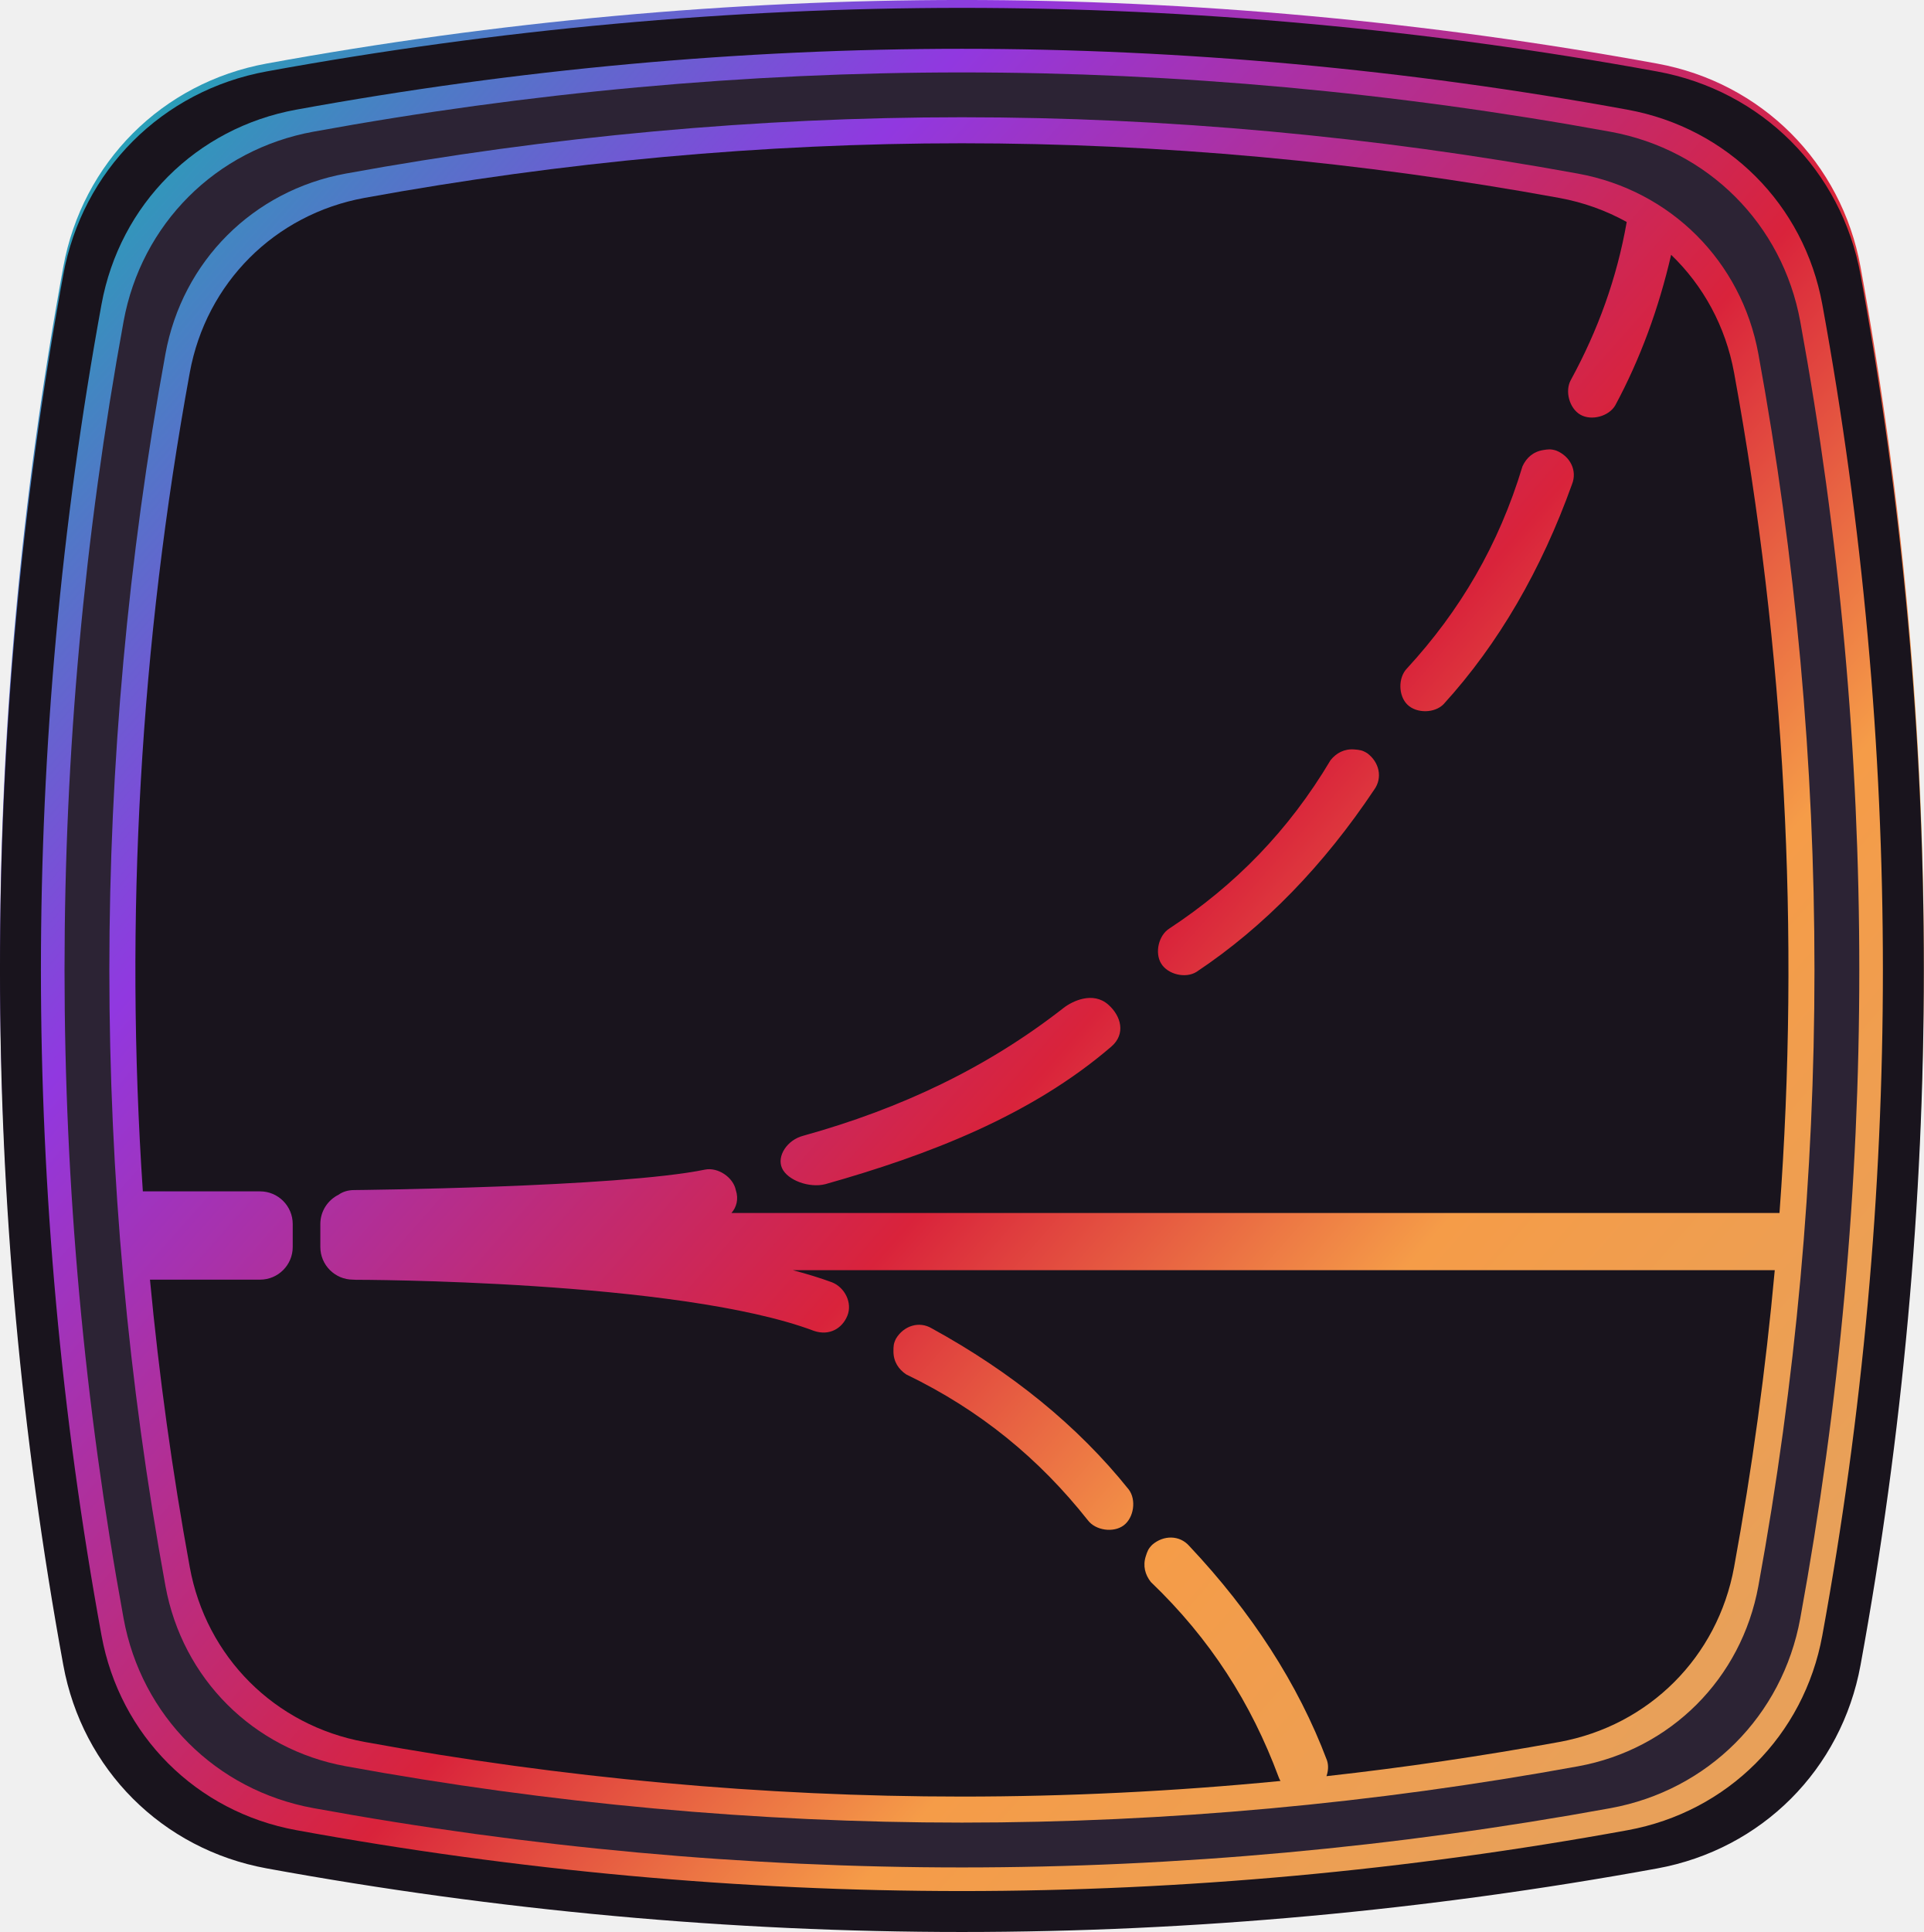
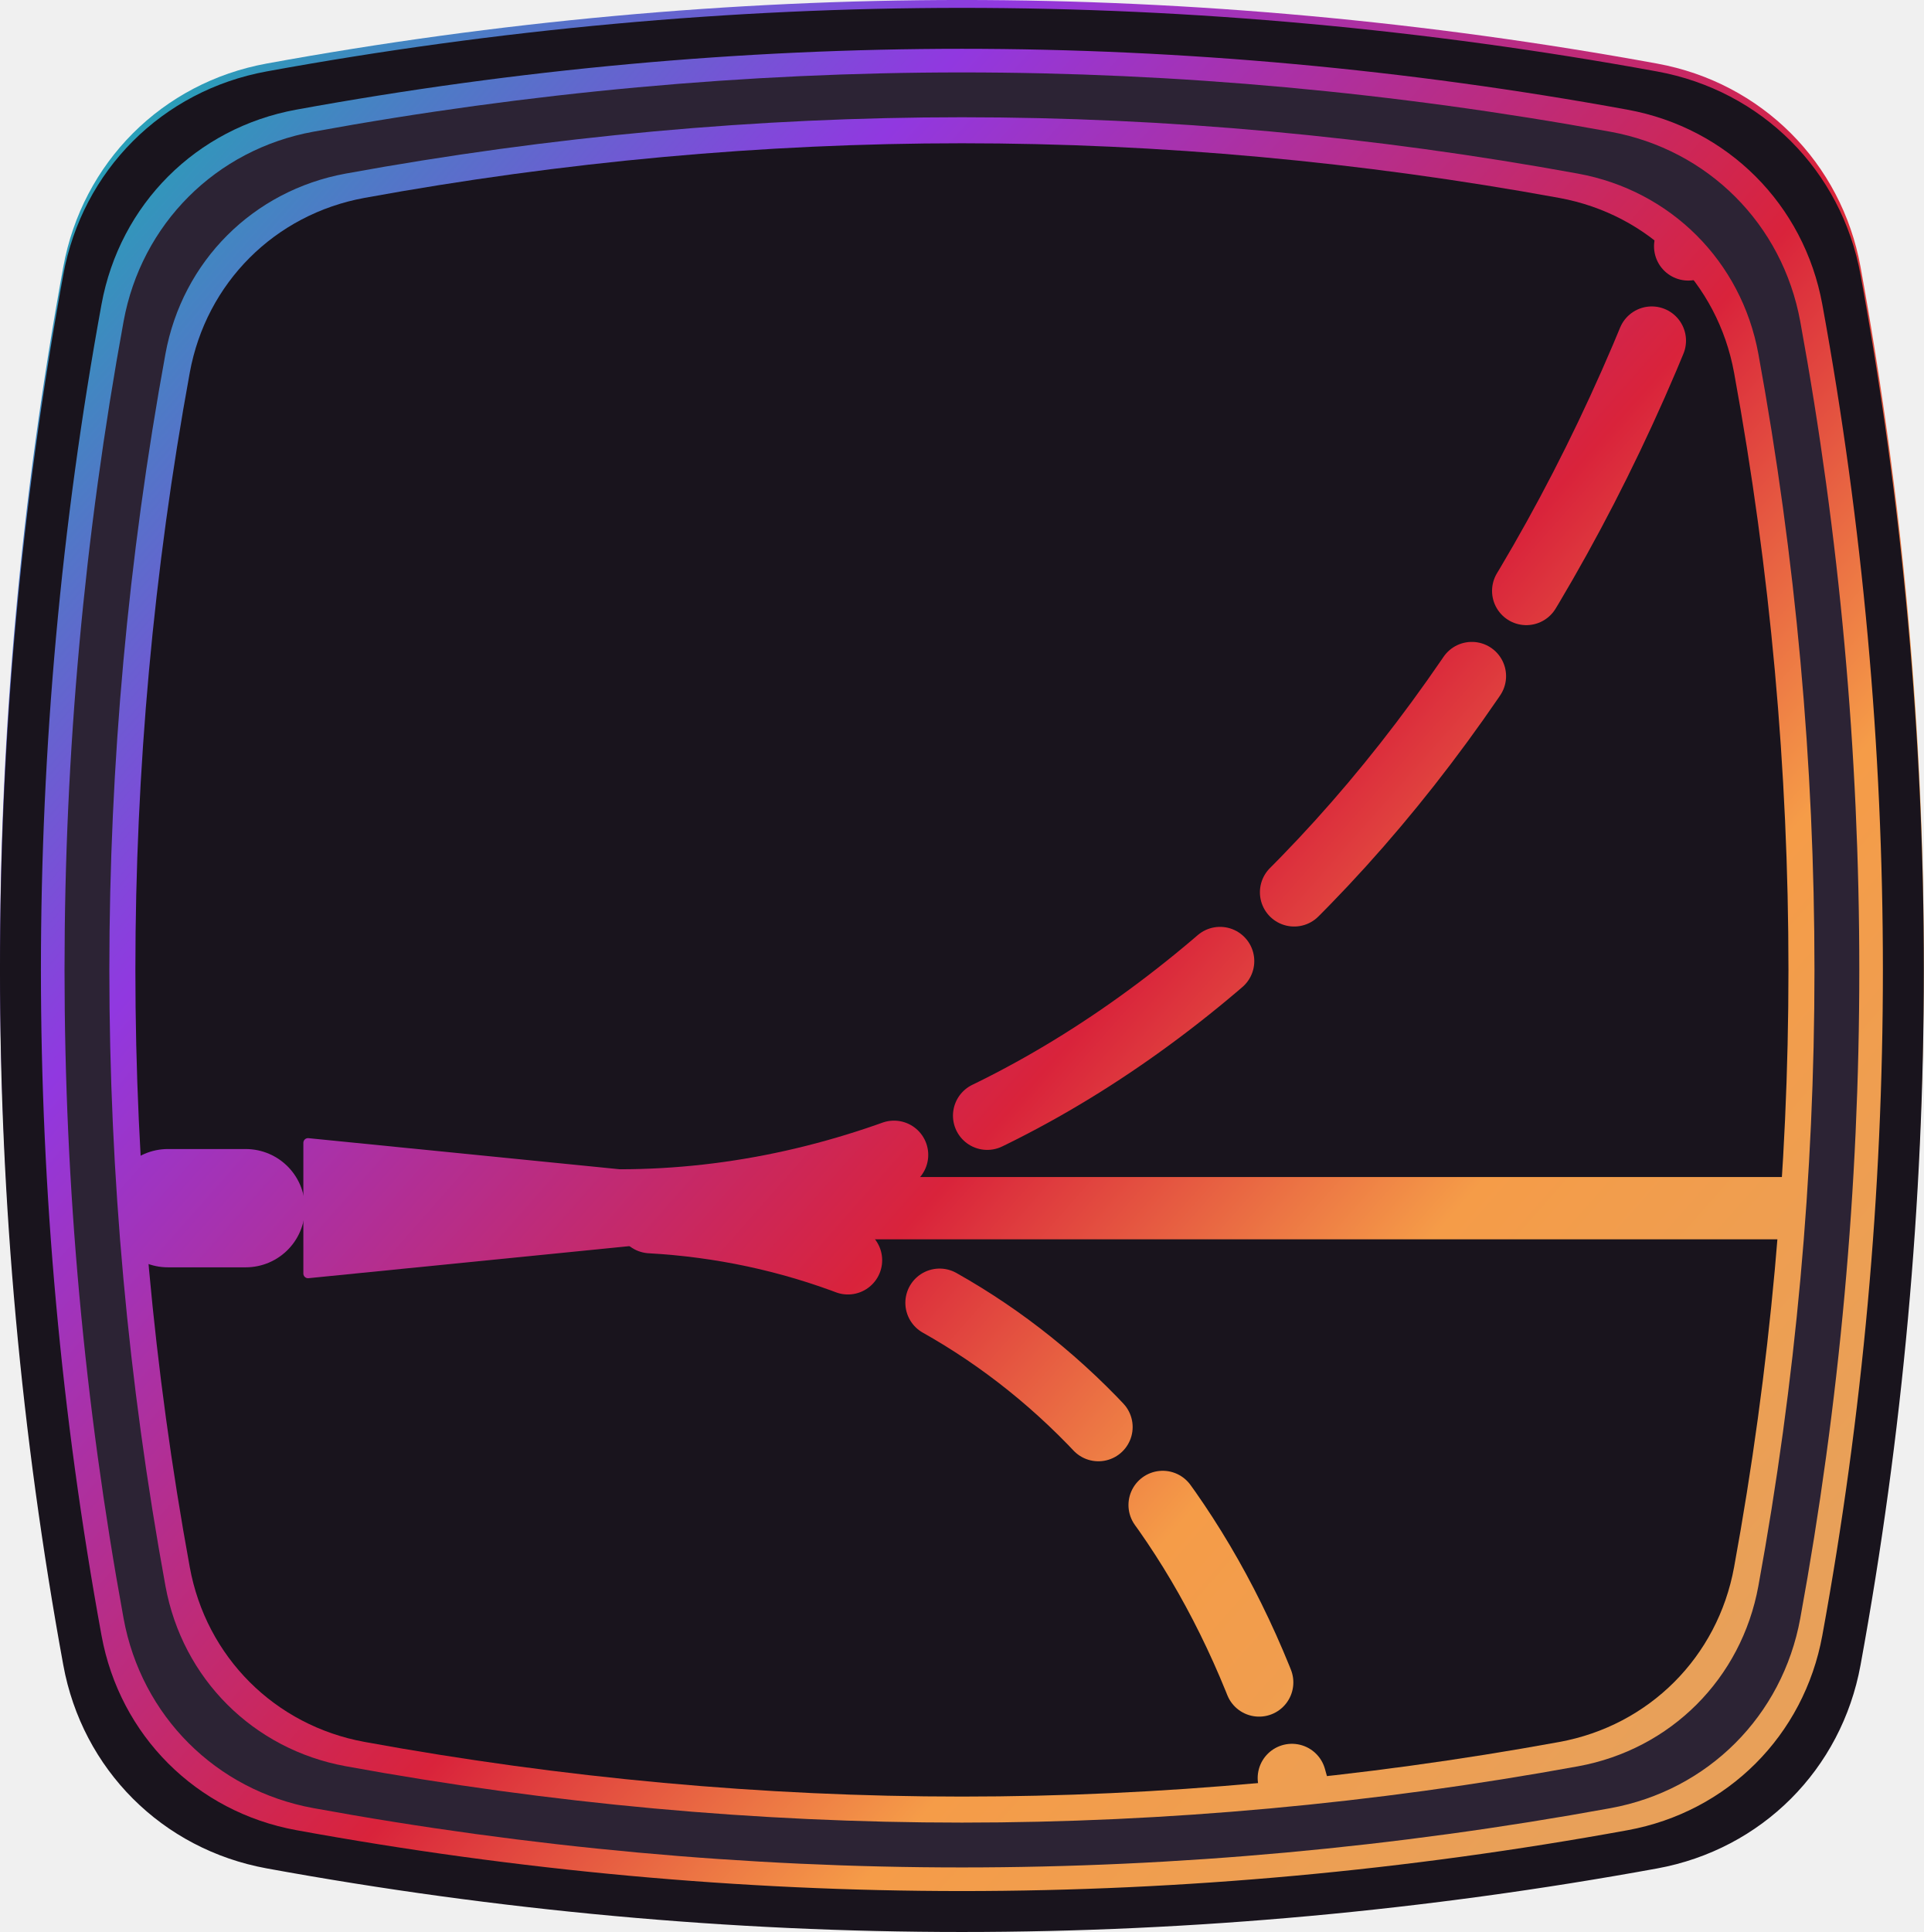
<svg xmlns="http://www.w3.org/2000/svg" width="100%" height="100%" viewBox="0 0 1222 1227" version="1.1" xml:space="preserve" style="fill-rule:evenodd;clip-rule:evenodd;stroke-linejoin:round;stroke-miterlimit:2;">
  <g transform="matrix(1,0,0,1,1273.41,-38.2335)">
    <g transform="matrix(0.9895,0,0,0.9895,-3731.06,-8621.52)">
      <g transform="matrix(1.01337,0,0,0.860553,2421.66,8727.52)">
        <g>
          <path d="M670.578,1463.11c-146.07,0 -294.235,-15.968 -440.367,-47.432c-66.205,-14.239 -116.78,-73.777 -128.878,-151.714c-53.452,-344.015 -53.452,-692.851 0,-1036.83c12.098,-77.936 62.673,-137.475 128.847,-151.714c146.163,-31.425 294.328,-47.395 440.398,-47.395c146.069,0 294.234,15.97 440.364,47.432c66.203,14.24 116.785,73.777 128.882,151.714c53.452,344.016 53.452,692.851 0,1036.83c-12.097,77.937 -62.679,137.474 -128.848,151.713c-146.164,31.424 -294.329,47.392 -440.398,47.392Z" style="fill:url(#_Linear1);" />
        </g>
      </g>
      <g transform="matrix(1,0,0,1,3.06079,2.44078)">
        <g transform="matrix(11.6311,0,0,11.6258,2353.75,8627.78)">
          <path d="M64,117.105c-12.727,0 -25.636,-1.182 -38.367,-3.511c-5.769,-1.054 -10.175,-5.461 -11.229,-11.23c-4.657,-25.464 -4.657,-51.286 -0,-76.747c1.054,-5.769 5.46,-10.176 11.226,-11.23c12.734,-2.326 25.643,-3.508 38.37,-3.508c12.726,-0 25.635,1.182 38.367,3.511c5.768,1.054 10.175,5.461 11.229,11.23c4.657,25.464 4.657,51.285 0,76.747c-1.054,5.769 -5.461,10.176 -11.226,11.23c-12.735,2.326 -25.644,3.508 -38.37,3.508Zm-0,-2.26c12.185,-0 24.544,-1.132 36.737,-3.359c5.52,-1.009 9.739,-5.228 10.749,-10.752c4.458,-24.378 4.458,-49.101 -0,-73.482c-1.01,-5.523 -5.229,-9.742 -10.752,-10.752c-12.19,-2.229 -24.549,-3.361 -36.734,-3.361c-12.185,-0 -24.545,1.132 -36.737,3.359c-5.521,1.009 -9.739,5.228 -10.749,10.752c-4.458,24.378 -4.458,49.1 0,73.481c1.01,5.524 5.228,9.743 10.751,10.752c12.19,2.23 24.55,3.362 36.735,3.362Z" style="fill:#19141d;" />
        </g>
        <g transform="matrix(10.8507,0,0,10.8457,2403.7,8677.7)">
          <path d="M64,117.105c-12.727,0 -25.636,-1.182 -38.368,-3.511c-5.768,-1.054 -10.174,-5.461 -11.228,-11.23c-4.657,-25.464 -4.657,-51.286 -0,-76.747c1.054,-5.769 5.46,-10.176 11.226,-11.23c12.734,-2.326 25.643,-3.508 38.37,-3.508c12.726,-0 25.635,1.182 38.367,3.511c5.768,1.054 10.175,5.461 11.229,11.23c4.657,25.464 4.657,51.285 0,76.747c-1.054,5.769 -5.461,10.176 -11.226,11.23c-12.735,2.326 -25.644,3.508 -38.37,3.508Zm-0,-2.653c12.091,-0 24.355,-1.123 36.453,-3.333c5.477,-1.001 9.664,-5.188 10.665,-10.669c4.425,-24.19 4.425,-48.721 0,-72.913c-1.001,-5.481 -5.188,-9.668 -10.668,-10.669c-12.095,-2.213 -24.359,-3.336 -36.45,-3.336c-12.091,-0 -24.355,1.123 -36.453,3.333c-5.478,1.001 -9.664,5.188 -10.666,10.669c-4.424,24.19 -4.424,48.721 0,72.913c1.002,5.481 5.188,9.668 10.668,10.669c12.096,2.213 24.36,3.336 36.451,3.336Z" style="fill:#2c2334;" />
        </g>
        <g transform="matrix(9.99403,0,0,9.98944,2458.53,8732.49)">
-           <path d="M11.39,78.22c-1.181,-17.55 -0.176,-35.161 3.014,-52.603c1.054,-5.769 5.46,-10.176 11.226,-11.23c12.734,-2.326 25.643,-3.508 38.37,-3.508c12.726,-0 25.635,1.182 38.367,3.511c1.556,0.284 3.014,0.813 4.333,1.546c-0.632,3.602 -1.841,6.941 -3.579,10.133c-0.411,0.712 -0.112,1.835 0.599,2.247c0.711,0.412 1.833,0.112 2.245,-0.599c1.597,-2.97 2.788,-6.208 3.588,-9.673c2.059,1.979 3.499,4.596 4.043,7.576c3.274,17.902 4.246,35.982 2.917,53.988l-67.316,0c0.323,-0.366 0.472,-0.89 0.279,-1.472c-0.165,-0.822 -1.151,-1.479 -1.972,-1.315c-5.586,1.151 -22.533,1.315 -22.533,1.315c-0.401,0 -0.747,0.109 -1.017,0.304c-0.689,0.344 -1.163,1.056 -1.163,1.879l0,1.475c0,1.156 0.938,2.096 2.094,2.098c0.062,0.006 0.125,0.009 0.19,0.009c-0,-0 20.725,-0 29.434,3.287c0.985,0.329 1.807,-0.164 2.136,-0.986c0.328,-0.822 -0.165,-1.808 -0.986,-2.137c-0.767,-0.283 -1.612,-0.542 -2.516,-0.78l63.066,-0c-0.582,6.375 -1.453,12.74 -2.613,19.082c-1.054,5.769 -5.461,10.176 -11.226,11.23c-4.966,0.907 -9.958,1.64 -14.955,2.197c0.118,-0.337 0.14,-0.702 0.031,-1.021c-1.857,-4.925 -4.853,-9.528 -8.835,-13.76c-0.628,-0.723 -1.668,-0.715 -2.39,-0.085c-0.258,0.261 -0.309,0.417 -0.41,0.73c-0.203,0.625 -0.043,1.196 0.324,1.661c3.821,3.661 6.451,7.8 8.201,12.516c0.032,0.093 0.075,0.183 0.127,0.267c-6.837,0.667 -13.676,1.003 -20.463,1.003c-12.727,-0 -25.636,-1.182 -38.368,-3.511c-5.768,-1.054 -10.174,-5.461 -11.228,-11.23c-1.123,-6.14 -1.975,-12.3 -2.556,-18.472l7.072,0c1.157,0 2.097,-0.94 2.097,-2.098l0,-1.475c0,-1.159 -0.94,-2.099 -2.097,-2.099l-7.53,-0Zm65.941,-16.893c-0.698,0.434 -0.962,1.566 -0.528,2.264c0.434,0.698 1.565,0.962 2.262,0.528c4.378,-2.917 8.188,-6.874 11.414,-11.706c0.562,-0.776 0.321,-1.788 -0.454,-2.35c-0.313,-0.193 -0.477,-0.207 -0.804,-0.236c-0.655,-0.057 -1.175,0.227 -1.545,0.69c-2.706,4.549 -6.145,8.043 -10.345,10.81Zm-23.517,13.318c-1.038,0.266 -1.721,1.31 -1.367,2.088c0.355,0.777 1.748,1.289 2.786,1.023c6.571,-1.857 13.191,-4.385 18.364,-8.838c0.937,-0.807 0.636,-1.959 -0.193,-2.692c-0.991,-0.878 -2.316,-0.23 -2.885,0.215c-4.887,3.822 -10.41,6.453 -16.705,8.204Zm18.275,24.706c0.493,0.657 1.644,0.822 2.301,0.329c0.657,-0.493 0.821,-1.644 0.328,-2.301c-3.286,-4.109 -7.558,-7.561 -12.651,-10.355c-0.822,-0.493 -1.808,-0.165 -2.301,0.657c-0.164,0.329 -0.164,0.493 -0.164,0.822c0,0.657 0.329,1.151 0.822,1.479c4.765,2.301 8.544,5.424 11.665,9.369Zm20.492,-54.725c-0.572,0.59 -0.554,1.752 0.035,2.324c0.59,0.573 1.752,0.555 2.324,-0.035c3.542,-3.89 6.281,-8.651 8.244,-14.121c0.358,-0.889 -0.121,-1.812 -1.01,-2.17c-0.351,-0.111 -0.512,-0.086 -0.837,-0.034c-0.649,0.103 -1.084,0.504 -1.332,1.043c-1.526,5.068 -4.018,9.291 -7.424,12.993Z" style="fill:#19141d;" />
+           <defs>
+             <mask id="lines" maskUnits="userSpaceOnUse" x="0" y="0" width="128" height="128">
+               <rect x="0" y="0" width="128" height="128" fill="#fff" />
+               <path d="M44,79.3 H117" stroke="#000" stroke-width="4.0" fill="none" stroke-linecap="round" />
+               <path d="M13,79.3 H18" stroke="#000" stroke-width="7.60" stroke-linecap="round" />
+               <path d="M22,75.10 L44,77.30 L44,81.30 L22,83.50 Z" fill="#000" stroke="#000" stroke-width="0.6" stroke-linejoin="round" />
+               <path d="M42,79 C72,79 100,52 112.5,12" stroke="#000" stroke-width="4.4" fill="none" stroke-linecap="round" stroke-dasharray="18 6.5" />
+               <path d="M44,80 C62,81 79,93 85.5,117" stroke="#000" stroke-width="4.4" fill="none" stroke-linecap="round" stroke-dasharray="13 6.5" />
+             </mask>
+             <linearGradient id="g128" gradientUnits="userSpaceOnUse" x1="14" y1="10" x2="118" y2="122">
+               <stop offset="0" stop-color="#22a6b5" />
+               <stop offset="0.27" stop-color="#9138e0" />
+               <stop offset="0.6" stop-color="#d9233b" />
+               <stop offset="0.78" stop-color="#f59c48" />
+               <stop offset="1" stop-color="#e8a059" />
+             </linearGradient>
+           </defs>
+           <path d="M64,117.105c-12.727,0 -25.636,-1.182 -38.367,-3.511c-5.769,-1.054 -10.175,-5.461 -11.229,-11.23c-4.657,-25.464 -4.657,-51.286 -0,-76.747c1.054,-5.769 5.46,-10.176 11.226,-11.23c12.734,-2.326 25.643,-3.508 38.37,-3.508c12.726,-0 25.635,1.182 38.367,3.511c5.768,1.054 10.175,5.461 11.229,11.23c4.657,25.464 4.657,51.285 0,76.747c-1.054,5.769 -5.461,10.176 -11.226,11.23c-12.735,2.326 -25.644,3.508 -38.37,3.508Z" fill="#19141d" mask="url(#lines)" />
        </g>
      </g>
    </g>
  </g>
  <defs>
    <linearGradient id="_Linear1" x1="0" y1="0" x2="1" y2="0" gradientUnits="userSpaceOnUse" gradientTransform="matrix(1030.86,1098.91,-933.189,1213.92,116.335,148.479)">
      <stop offset="0" style="stop-color:#22a6b5;stop-opacity:1" />
      <stop offset="0.27" style="stop-color:#9138e0;stop-opacity:1" />
      <stop offset="0.6" style="stop-color:#d9233b;stop-opacity:1" />
      <stop offset="0.78" style="stop-color:#f59c48;stop-opacity:1" />
      <stop offset="1" style="stop-color:#e8a059;stop-opacity:1" />
    </linearGradient>
  </defs>
</svg>
